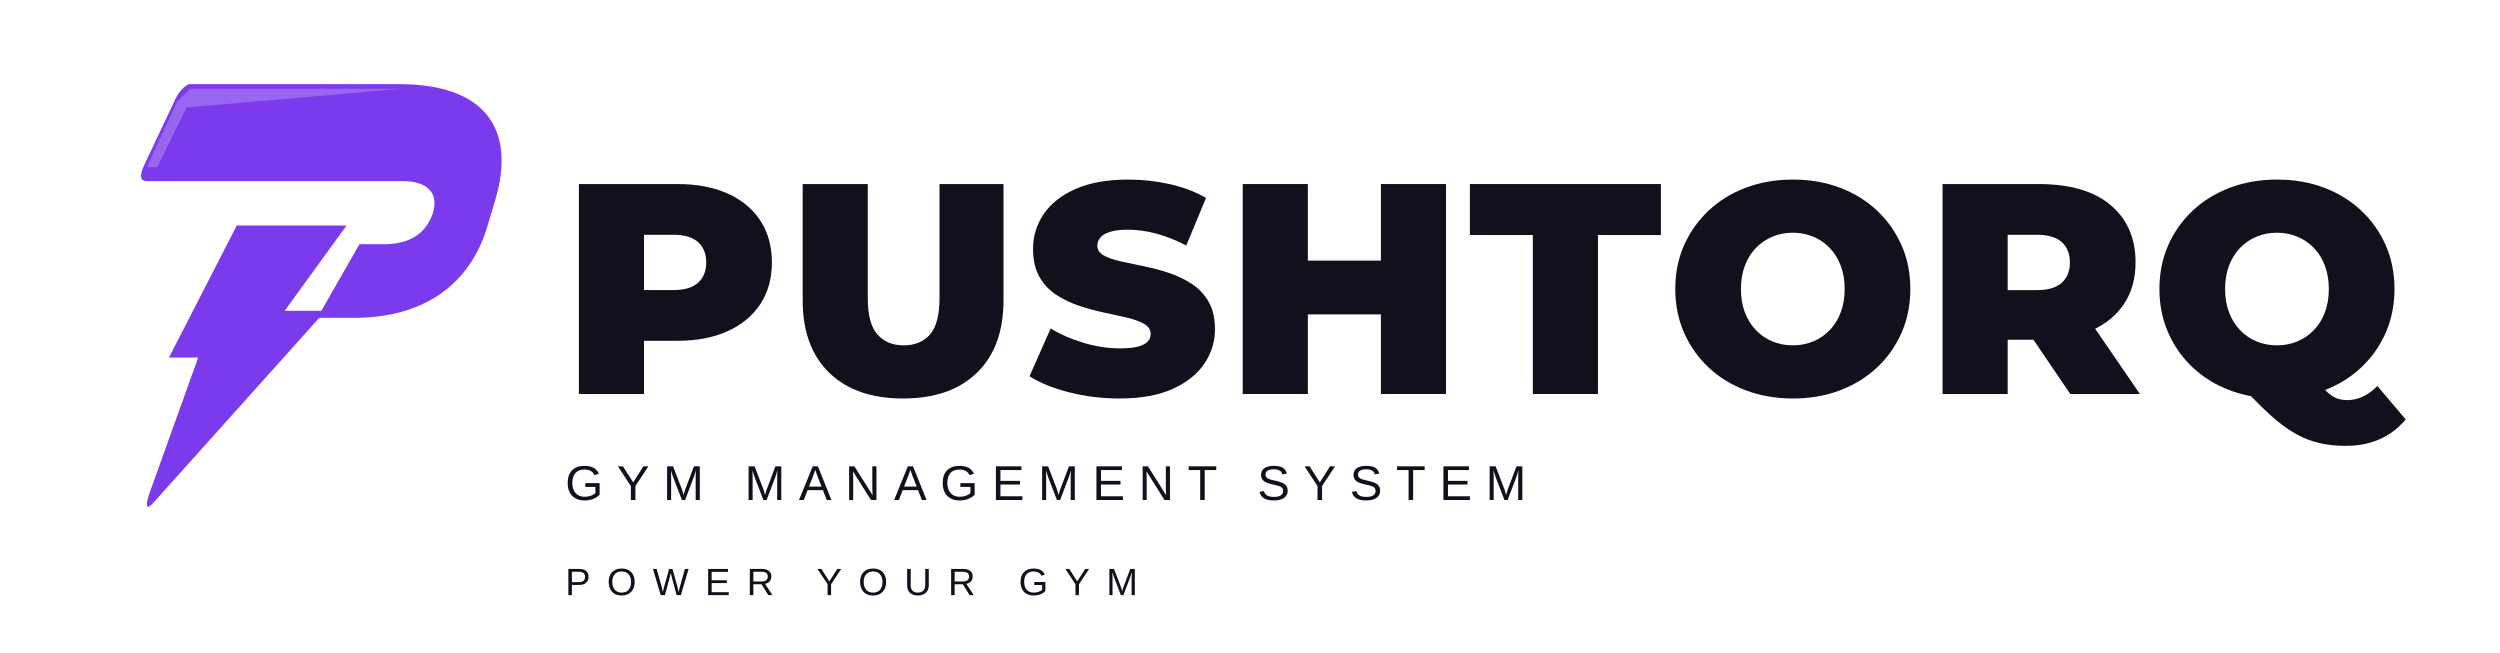
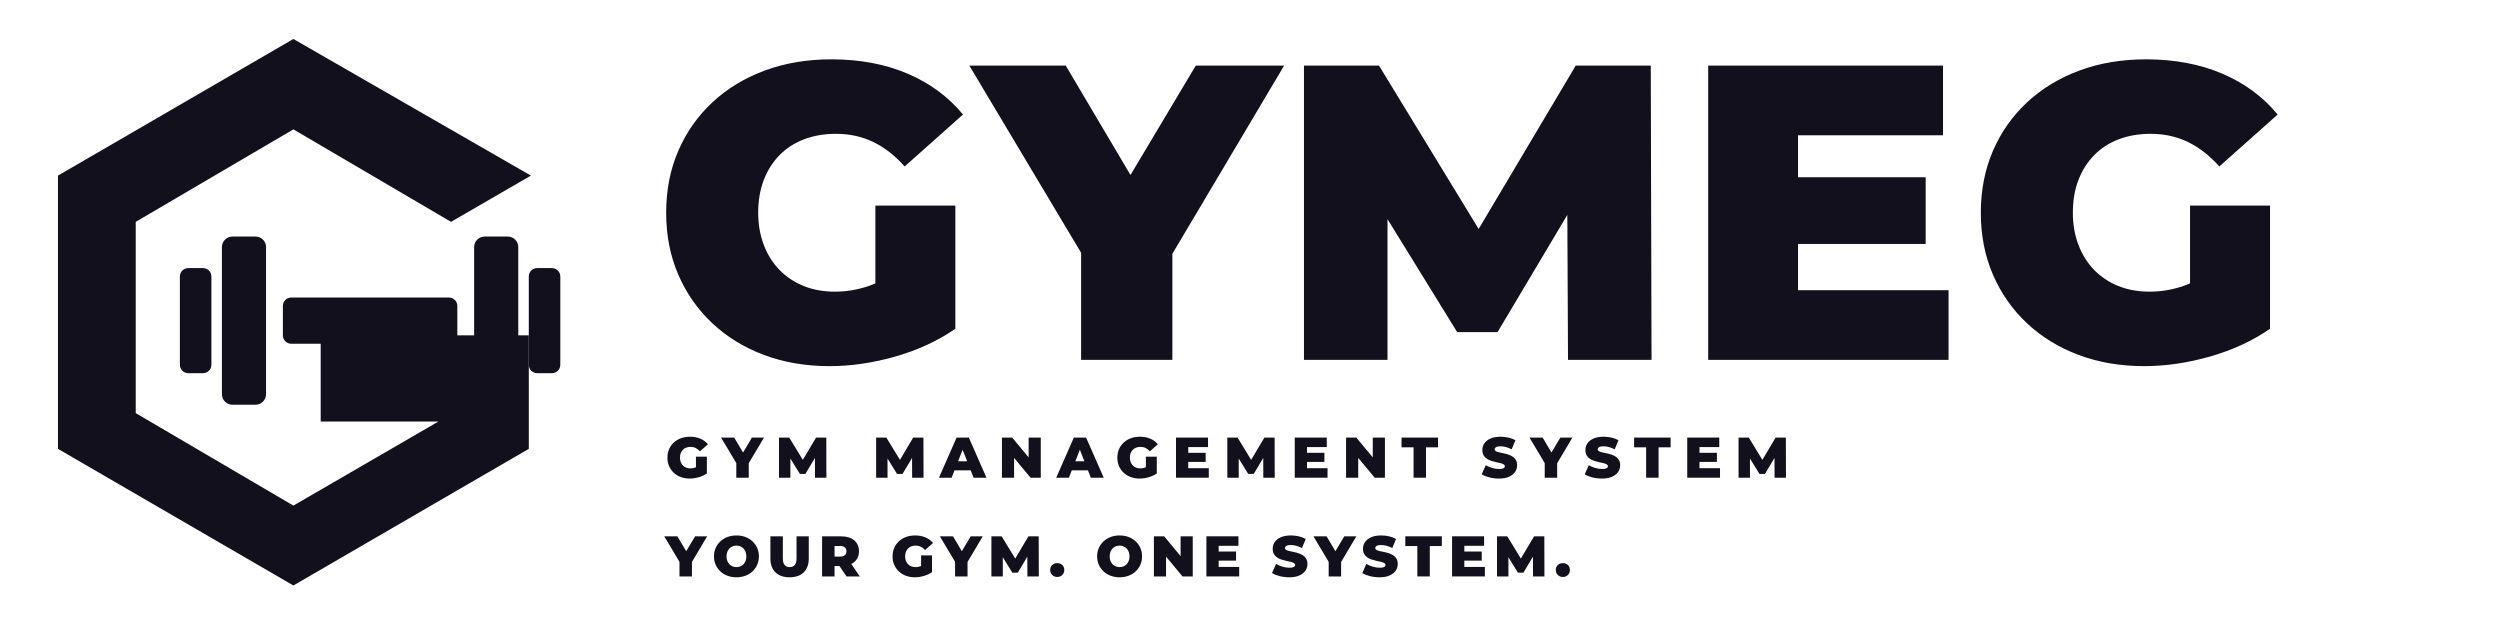
- <svg xmlns="http://www.w3.org/2000/svg" viewBox="0 0 920 240">
-   <g transform="translate(8,0) scale(.43)">
-     <path fill="#7C3AED" fill-rule="evenodd" d="M143 72H323C395 72 424 109 405 172L399 192C384 245 342 272 285 272H253L289 209H310C332 209 346 200 352 182C357 165 347 155 326 155H107Q99 155 104 143L130 88Q135 76 143 72Z" />
-     <path fill="#7C3AED" d="M184 193H278L225 266H260L112 431Q104 439 109 423L151 306H126Z" />
-     <path fill="#F5F3FF" opacity=".24" d="M144 76H324L141 92L116 143H107L133 87Z" />
+ <svg xmlns="http://www.w3.org/2000/svg" viewBox="0 0 785 195" role="img" aria-label="GYMEG — YOUR GYM. ONE SYSTEM.">
+   <defs>
+     <linearGradient id="purple" x1="0" y1="0" x2="1" y2="1">
+       <stop stop-color="#A855F7" />
+       <stop offset="1" stop-color="#7C3AED" />
+     </linearGradient>
+   </defs>
+   <g transform="translate(5 3) scale(.66)">
+     <path d="M245 79 132 14 20 79V209L132 274 244 209V155H145V196H201L132 236 57 192V101L132 57 207 101Z" fill="#12101C" />
+     <g fill="#12101C">
+       <rect x="78" y="123" width="15" height="50" rx="4" />
+       <rect x="98" y="108" width="21" height="80" rx="5" />
+       <rect x="127" y="137" width="83" height="22" rx="4" />
+       <rect x="218" y="108" width="21" height="80" rx="5" />
+       <rect x="244" y="123" width="15" height="50" rx="4" />
+     </g>
  </g>
-   <g transform="translate(206,145) scale(0.1103896,-0.1103896)">
-     <path fill="#12101C" transform="translate(0,0)" d="M63.67 0V700H391.829Q488.898 700 559.545 668.388Q630.192 636.776 668.649 577.896Q707.106 519.016 707.106 438.637Q707.106 358.412 668.649 299.955Q630.192 241.498 559.545 209.463Q488.898 177.429 391.829 177.429H184.122L280.747 271.139V0ZM280.747 247.31 184.122 346.555H378.535Q434.049 346.555 461.117 371.114Q488.184 395.673 488.184 438.637Q488.184 481.755 461.117 506.314Q434.049 530.874 378.535 530.874H184.122L280.747 630.118Z" />
-     <path fill="#12101C" transform="translate(752,0)" d="M392.465 -14.914Q234.567 -14.914 146.118 71.0Q57.67 156.914 57.67 313.294V700H274.747V319.829Q274.747 234.865 306.849 198.573Q338.951 162.281 394.31 162.281Q450.514 162.281 482.194 198.573Q513.874 234.865 513.874 319.829V700H727.261V313.294Q727.261 156.914 638.812 71.0Q550.363 -14.914 392.465 -14.914Z" />
-     <path fill="#12101C" transform="translate(1549,0)" d="M316.759 -14.914Q229.845 -14.914 149.086 5.706Q68.327 26.327 16.878 59.257L87.449 218.539Q136.053 188.763 197.631 170.488Q259.208 152.212 318.449 152.212Q356.171 152.212 378.231 158.03Q400.29 163.849 410.531 174.52Q420.772 185.192 420.772 199.673Q420.772 221 399.461 233.473Q378.151 245.947 343.263 254.223Q308.376 262.498 266.755 271.231Q225.135 279.963 183.092 293.886Q141.049 307.808 106.161 330.576Q71.274 353.343 49.963 390.533Q28.653 427.723 28.653 483.723Q28.653 547.327 64.067 599.741Q99.482 652.155 170.198 683.535Q240.914 714.914 346.743 714.914Q416.347 714.914 484.106 699.759Q551.865 684.604 605.314 653.759L539.588 495.168Q488.518 521.633 439.786 534.71Q391.053 547.788 344.898 547.788Q307.486 547.788 285.004 540.547Q262.522 533.306 252.781 521.29Q243.041 509.274 243.041 494.637Q243.041 474.155 264.351 462.104Q285.661 450.053 320.549 442.277Q355.436 434.502 397.479 426.114Q439.522 417.726 481.143 403.882Q522.763 390.037 557.651 367.347Q592.539 344.657 613.849 307.89Q635.159 271.122 635.159 216.122Q635.159 153.518 599.667 101.104Q564.175 48.69 493.804 16.888Q423.433 -14.914 316.759 -14.914Z" />
-     <path fill="#12101C" transform="translate(2213,0)" d="M524.339 0V700H741.416V0ZM63.67 0V700H280.747V0ZM265.677 265.445V444.71H539.253V265.445Z" />
-     <path fill="#12101C" transform="translate(3030,0)" d="M213.808 0V530.029H4V700H640.694V530.029H430.885V0Z" />
-     <path fill="#12101C" transform="translate(3687,0)" d="M423.991 -14.914Q339.223 -14.914 267.309 12.086Q195.396 39.086 142.784 88.431Q90.171 137.776 60.904 204.481Q31.637 271.186 31.637 350.398Q31.637 429.611 60.907 495.737Q90.177 561.862 142.806 611.411Q195.435 660.959 267.234 687.937Q339.033 714.914 423.535 714.914Q508.759 714.914 580.152 687.964Q651.545 661.014 704.141 611.516Q756.737 562.017 786.007 495.838Q815.277 429.659 815.277 350.383Q815.277 271.107 786.01 204.364Q756.743 137.62 704.144 88.303Q651.545 38.986 580.152 12.036Q508.759 -14.914 423.991 -14.914ZM423.497 162.281Q460.102 162.281 491.483 175.39Q522.864 188.499 546.446 212.915Q570.029 237.33 583.192 272.049Q596.355 306.767 596.355 350.047Q596.355 393.327 583.21 427.985Q570.064 462.643 546.474 487.067Q522.884 511.492 491.531 524.605Q460.178 537.719 423.573 537.719Q386.967 537.719 355.54 524.6Q324.113 511.481 300.497 487.048Q276.88 462.615 263.72 427.944Q250.559 393.274 250.559 350.051Q250.559 306.829 263.712 272.11Q276.866 237.392 300.47 212.922Q324.073 188.453 355.482 175.367Q386.892 162.281 423.497 162.281Z" />
-     <path fill="#12101C" transform="translate(4546,0)" d="M63.67 0V700H383.38Q540.657 700 623.882 629.853Q707.106 559.706 707.106 438.637Q707.106 358.412 668.649 300.455Q630.192 242.498 559.545 211.731Q488.898 180.963 391.829 180.963H184.122L280.747 271.139V0ZM489.494 0 316.564 254.845H546.865L721.641 0ZM280.747 247.31 184.122 346.4H378.535Q434.049 346.4 461.117 371.037Q488.184 395.673 488.184 438.637Q488.184 481.755 461.117 506.314Q434.049 530.874 378.535 530.874H184.122L280.747 630.118Z" />
-     <path fill="#12101C" transform="translate(5301,0)" d="M423.568 -14.914Q339.223 -14.914 267.309 12.086Q195.396 39.086 142.784 88.431Q90.171 137.776 60.904 204.505Q31.637 271.234 31.637 350Q31.637 429.611 60.904 495.918Q90.171 562.224 142.803 611.592Q195.435 660.959 267.295 687.937Q339.155 714.914 423.535 714.914Q508.759 714.914 580.152 687.964Q651.545 661.014 704.144 611.697Q756.743 562.38 786.01 496.019Q815.277 429.659 815.277 349.984Q815.277 271.155 786.01 204.388Q756.743 137.62 704.144 88.303Q651.545 38.986 580.152 12.036Q508.759 -14.914 423.568 -14.914ZM652.535 -172.812Q605.551 -172.812 564.947 -163.467Q524.343 -154.122 485.851 -132.588Q447.359 -111.053 405.6 -73.794Q363.841 -36.535 312.702 18.604L537.779 74.261Q562.555 37.261 581.028 16.796Q599.502 -3.67 617.398 -11.98Q635.294 -20.29 657.064 -20.29Q712.171 -20.29 758.257 26.726L852.657 -84.743Q778.588 -172.812 652.535 -172.812ZM423.535 162.281Q460.102 162.281 491.472 175.367Q522.841 188.453 546.445 212.924Q570.048 237.396 583.202 272.116Q596.355 306.837 596.355 350Q596.355 393.327 583.202 428.001Q570.048 462.675 546.445 487.111Q522.841 511.547 491.472 524.633Q460.102 537.719 423.535 537.719Q386.967 537.719 355.52 524.633Q324.073 511.547 300.47 487.111Q276.866 462.675 263.712 428.001Q250.559 393.327 250.559 350Q250.559 306.837 263.712 272.116Q276.866 237.396 300.47 212.924Q324.073 188.453 355.52 175.367Q386.967 162.281 423.535 162.281Z" />
-   </g>
-   <text x="208" y="184" font-family="Arial,sans-serif" font-size="18" letter-spacing="5" fill="#12101C">GYM MANAGEMENT SYSTEM</text>
-   <text x="208" y="219" font-family="Arial,sans-serif" font-size="14" letter-spacing="6" fill="#12101C">POWER YOUR GYM</text>
+   <path d="M420.155 -14.914Q335.776 -14.914 264.741 11.586Q193.706 38.086 141.516 87.008Q89.327 135.931 60.482 202.698Q31.637 269.465 31.637 350Q31.637 430.535 60.482 497.302Q89.327 564.069 142.016 612.992Q194.706 661.914 266.586 688.414Q338.465 714.914 424.69 714.914Q525.898 714.914 605.614 681.0Q685.33 647.086 737.71 583.637L598.963 460.098Q564.567 498.719 524.439 518.219Q484.31 537.719 435.604 537.719Q393.657 537.719 359.443 524.633Q325.228 511.547 301.057 486.763Q276.885 461.98 263.722 427.653Q250.559 393.327 250.559 350Q250.559 308.518 263.722 273.769Q276.885 239.02 301.057 214.159Q325.228 189.298 358.52 175.79Q391.812 162.281 432.914 162.281Q475.086 162.281 514.947 176.324Q554.808 190.367 597.963 224.453L719.571 74.086Q657.277 30.931 576.984 8.008Q496.69 -14.914 420.155 -14.914ZM719.571 74.086 529.306 101.759V366.984H719.571Z" transform="translate(205.000 113) scale(0.132 -0.132)" fill="#12101C" />
+   <path d="M242.118 0V301.571L291.776 171.584L-23.743 700H205.559L425.832 327.865H292.776L514.894 700H725.057L411.228 171.584L459.196 301.571V0Z" transform="translate(307.508 113) scale(0.132 -0.132)" fill="#12101C" />
+   <path d="M63.67 0V700H242.159L526.812 233.383H432.878L710.151 700H888.641L890.486 0H691.772L689.927 399.266H722.531L524.122 65.947H428.188L222.555 399.266H262.383V0Z" transform="translate(401.040 113) scale(0.132 -0.132)" fill="#12101C" />
+   <path d="M63.67 0V700H622.277V534.253H277.367V165.747H635.433V0ZM262.453 275.739V434.416H580.967V275.739Z" transform="translate(527.968 113) scale(0.132 -0.132)" fill="#12101C" />
+   <path d="M420.155 -14.914Q335.776 -14.914 264.741 11.586Q193.706 38.086 141.516 87.008Q89.327 135.931 60.482 202.698Q31.637 269.465 31.637 350Q31.637 430.535 60.482 497.302Q89.327 564.069 142.016 612.992Q194.706 661.914 266.586 688.414Q338.465 714.914 424.69 714.914Q525.898 714.914 605.614 681.0Q685.33 647.086 737.71 583.637L598.963 460.098Q564.567 498.719 524.439 518.219Q484.31 537.719 435.604 537.719Q393.657 537.719 359.443 524.633Q325.228 511.547 301.057 486.763Q276.885 461.98 263.722 427.653Q250.559 393.327 250.559 350Q250.559 308.518 263.722 273.769Q276.885 239.02 301.057 214.159Q325.228 189.298 358.52 175.79Q391.812 162.281 432.914 162.281Q475.086 162.281 514.947 176.324Q554.808 190.367 597.963 224.453L719.571 74.086Q657.277 30.931 576.984 8.008Q496.69 -14.914 420.155 -14.914ZM719.571 74.086 529.306 101.759V366.984H719.571Z" transform="translate(617.804 113) scale(0.132 -0.132)" fill="#12101C" />
+   <path d="M420.155 -14.914Q335.776 -14.914 264.741 11.586Q193.706 38.086 141.516 87.008Q89.327 135.931 60.482 202.698Q31.637 269.465 31.637 350Q31.637 430.535 60.482 497.302Q89.327 564.069 142.016 612.992Q194.706 661.914 266.586 688.414Q338.465 714.914 424.69 714.914Q525.898 714.914 605.614 681.0Q685.33 647.086 737.71 583.637L598.963 460.098Q564.567 498.719 524.439 518.219Q484.31 537.719 435.604 537.719Q393.657 537.719 359.443 524.633Q325.228 511.547 301.057 486.763Q276.885 461.98 263.722 427.653Q250.559 393.327 250.559 350Q250.559 308.518 263.722 273.769Q276.885 239.02 301.057 214.159Q325.228 189.298 358.52 175.79Q391.812 162.281 432.914 162.281Q475.086 162.281 514.947 176.324Q554.808 190.367 597.963 224.453L719.571 74.086Q657.277 30.931 576.984 8.008Q496.69 -14.914 420.155 -14.914ZM719.571 74.086 529.306 101.759V366.984H719.571Z" transform="translate(209.000 150) scale(0.018 -0.018)" fill="#12101C" />
+   <path d="M242.118 0V301.571L291.776 171.584L-23.743 700H205.559L425.832 327.865H292.776L514.894 700H725.057L411.228 171.584L459.196 301.571V0Z" transform="translate(226.842 150) scale(0.018 -0.018)" fill="#12101C" />
+   <path d="M63.67 0V700H242.159L526.812 233.383H432.878L710.151 700H888.641L890.486 0H691.772L689.927 399.266H722.531L524.122 65.947H428.188L222.555 399.266H262.383V0Z" transform="translate(243.460 150) scale(0.018 -0.018)" fill="#12101C" />
+   <path d="" transform="translate(264.632 150) scale(0.018 -0.018)" fill="#12101C" />
+   <path d="M63.67 0V700H242.159L526.812 233.383H432.878L710.151 700H888.641L890.486 0H691.772L689.927 399.266H722.531L524.122 65.947H428.188L222.555 399.266H262.383V0Z" transform="translate(273.960 150) scale(0.018 -0.018)" fill="#12101C" />
+   <path d="M-16.518 0 291.033 700H504.575L812.281 0H587.514L353.604 595.6H438.469L204.559 0ZM158.967 129.135 214.469 287.037H546.396L602.053 129.135Z" transform="translate(295.132 150) scale(0.018 -0.018)" fill="#12101C" />
+   <path d="M63.67 0V700H242.159L612.894 253.836H529.408V700H741.416V0H562.927L192.192 446.164H275.677V0Z" transform="translate(313.460 150) scale(0.018 -0.018)" fill="#12101C" />
+   <path d="M-16.518 0 291.033 700H504.575L812.281 0H587.514L353.604 595.6H438.469L204.559 0ZM158.967 129.135 214.469 287.037H546.396L602.053 129.135Z" transform="translate(331.950 150) scale(0.018 -0.018)" fill="#12101C" />
+   <path d="M420.155 -14.914Q335.776 -14.914 264.741 11.586Q193.706 38.086 141.516 87.008Q89.327 135.931 60.482 202.698Q31.637 269.465 31.637 350Q31.637 430.535 60.482 497.302Q89.327 564.069 142.016 612.992Q194.706 661.914 266.586 688.414Q338.465 714.914 424.69 714.914Q525.898 714.914 605.614 681.0Q685.33 647.086 737.71 583.637L598.963 460.098Q564.567 498.719 524.439 518.219Q484.31 537.719 435.604 537.719Q393.657 537.719 359.443 524.633Q325.228 511.547 301.057 486.763Q276.885 461.98 263.722 427.653Q250.559 393.327 250.559 350Q250.559 308.518 263.722 273.769Q276.885 239.02 301.057 214.159Q325.228 189.298 358.52 175.79Q391.812 162.281 432.914 162.281Q475.086 162.281 514.947 176.324Q554.808 190.367 597.963 224.453L719.571 74.086Q657.277 30.931 576.984 8.008Q496.69 -14.914 420.155 -14.914ZM719.571 74.086 529.306 101.759V366.984H719.571Z" transform="translate(350.278 150) scale(0.018 -0.018)" fill="#12101C" />
+   <path d="M63.67 0V700H622.277V534.253H277.367V165.747H635.433V0ZM262.453 275.739V434.416H580.967V275.739Z" transform="translate(368.120 150) scale(0.018 -0.018)" fill="#12101C" />
+   <path d="M63.67 0V700H242.159L526.812 233.383H432.878L710.151 700H888.641L890.486 0H691.772L689.927 399.266H722.531L524.122 65.947H428.188L222.555 399.266H262.383V0Z" transform="translate(384.234 150) scale(0.018 -0.018)" fill="#12101C" />
+   <path d="M63.67 0V700H622.277V534.253H277.367V165.747H635.433V0ZM262.453 275.739V434.416H580.967V275.739Z" transform="translate(405.406 150) scale(0.018 -0.018)" fill="#12101C" />
+   <path d="M63.67 0V700H242.159L612.894 253.836H529.408V700H741.416V0H562.927L192.192 446.164H275.677V0Z" transform="translate(421.520 150) scale(0.018 -0.018)" fill="#12101C" />
+   <path d="M213.808 0V530.029H4V700H640.694V530.029H430.885V0Z" transform="translate(440.010 150) scale(0.018 -0.018)" fill="#12101C" />
+   <path d="" transform="translate(455.620 150) scale(0.018 -0.018)" fill="#12101C" />
+   <path d="M316.759 -14.914Q229.845 -14.914 149.086 5.706Q68.327 26.327 16.878 59.257L87.449 218.539Q136.053 188.763 197.631 170.488Q259.208 152.212 318.449 152.212Q356.171 152.212 378.231 158.03Q400.29 163.849 410.531 174.52Q420.772 185.192 420.772 199.673Q420.772 221 399.461 233.473Q378.151 245.947 343.263 254.223Q308.376 262.498 266.755 271.231Q225.135 279.963 183.092 293.886Q141.049 307.808 106.161 330.576Q71.274 353.343 49.963 390.533Q28.653 427.723 28.653 483.723Q28.653 547.327 64.067 599.741Q99.482 652.155 170.198 683.535Q240.914 714.914 346.743 714.914Q416.347 714.914 484.106 699.759Q551.865 684.604 605.314 653.759L539.588 495.168Q488.518 521.633 439.786 534.71Q391.053 547.788 344.898 547.788Q307.486 547.788 285.004 540.547Q262.522 533.306 252.781 521.29Q243.041 509.274 243.041 494.637Q243.041 474.155 264.351 462.104Q285.661 450.053 320.549 442.277Q355.436 434.502 397.479 426.114Q439.522 417.726 481.143 403.882Q522.763 390.037 557.651 367.347Q592.539 344.657 613.849 307.89Q635.159 271.122 635.159 216.122Q635.159 153.518 599.667 101.104Q564.175 48.69 493.804 16.888Q423.433 -14.914 316.759 -14.914Z" transform="translate(464.948 150) scale(0.018 -0.018)" fill="#12101C" />
+   <path d="M242.118 0V301.571L291.776 171.584L-23.743 700H205.559L425.832 327.865H292.776L514.894 700H725.057L411.228 171.584L459.196 301.571V0Z" transform="translate(480.684 150) scale(0.018 -0.018)" fill="#12101C" />
+   <path d="M316.759 -14.914Q229.845 -14.914 149.086 5.706Q68.327 26.327 16.878 59.257L87.449 218.539Q136.053 188.763 197.631 170.488Q259.208 152.212 318.449 152.212Q356.171 152.212 378.231 158.03Q400.29 163.849 410.531 174.52Q420.772 185.192 420.772 199.673Q420.772 221 399.461 233.473Q378.151 245.947 343.263 254.223Q308.376 262.498 266.755 271.231Q225.135 279.963 183.092 293.886Q141.049 307.808 106.161 330.576Q71.274 353.343 49.963 390.533Q28.653 427.723 28.653 483.723Q28.653 547.327 64.067 599.741Q99.482 652.155 170.198 683.535Q240.914 714.914 346.743 714.914Q416.347 714.914 484.106 699.759Q551.865 684.604 605.314 653.759L539.588 495.168Q488.518 521.633 439.786 534.71Q391.053 547.788 344.898 547.788Q307.486 547.788 285.004 540.547Q262.522 533.306 252.781 521.29Q243.041 509.274 243.041 494.637Q243.041 474.155 264.351 462.104Q285.661 450.053 320.549 442.277Q355.436 434.502 397.479 426.114Q439.522 417.726 481.143 403.882Q522.763 390.037 557.651 367.347Q592.539 344.657 613.849 307.89Q635.159 271.122 635.159 216.122Q635.159 153.518 599.667 101.104Q564.175 48.69 493.804 16.888Q423.433 -14.914 316.759 -14.914Z" transform="translate(497.302 150) scale(0.018 -0.018)" fill="#12101C" />
+   <path d="M213.808 0V530.029H4V700H640.694V530.029H430.885V0Z" transform="translate(513.038 150) scale(0.018 -0.018)" fill="#12101C" />
+   <path d="M63.67 0V700H622.277V534.253H277.367V165.747H635.433V0ZM262.453 275.739V434.416H580.967V275.739Z" transform="translate(528.648 150) scale(0.018 -0.018)" fill="#12101C" />
+   <path d="M63.67 0V700H242.159L526.812 233.383H432.878L710.151 700H888.641L890.486 0H691.772L689.927 399.266H722.531L524.122 65.947H428.188L222.555 399.266H262.383V0Z" transform="translate(544.762 150) scale(0.018 -0.018)" fill="#12101C" />
+   <path d="M242.118 0V301.571L291.776 171.584L-23.743 700H205.559L425.832 327.865H292.776L514.894 700H725.057L411.228 171.584L459.196 301.571V0Z" transform="translate(209.000 181) scale(0.018 -0.018)" fill="#12101C" />
+   <path d="M423.991 -14.914Q339.223 -14.914 267.309 12.086Q195.396 39.086 142.784 88.431Q90.171 137.776 60.904 204.481Q31.637 271.186 31.637 350.398Q31.637 429.611 60.907 495.737Q90.177 561.862 142.806 611.411Q195.435 660.959 267.234 687.937Q339.033 714.914 423.535 714.914Q508.759 714.914 580.152 687.964Q651.545 661.014 704.141 611.516Q756.737 562.017 786.007 495.838Q815.277 429.659 815.277 350.383Q815.277 271.107 786.01 204.364Q756.743 137.62 704.144 88.303Q651.545 38.986 580.152 12.036Q508.759 -14.914 423.991 -14.914ZM423.497 162.281Q460.102 162.281 491.483 175.39Q522.864 188.499 546.446 212.915Q570.029 237.33 583.192 272.049Q596.355 306.767 596.355 350.047Q596.355 393.327 583.21 427.985Q570.064 462.643 546.474 487.067Q522.884 511.492 491.531 524.605Q460.178 537.719 423.573 537.719Q386.967 537.719 355.54 524.6Q324.113 511.481 300.497 487.048Q276.88 462.615 263.72 427.944Q250.559 393.274 250.559 350.051Q250.559 306.829 263.712 272.11Q276.866 237.392 300.47 212.922Q324.073 188.453 355.482 175.367Q386.892 162.281 423.497 162.281Z" transform="translate(223.618 181) scale(0.018 -0.018)" fill="#12101C" />
+   <path d="M392.465 -14.914Q234.567 -14.914 146.118 71.0Q57.67 156.914 57.67 313.294V700H274.747V319.829Q274.747 234.865 306.849 198.573Q338.951 162.281 394.31 162.281Q450.514 162.281 482.194 198.573Q513.874 234.865 513.874 319.829V700H727.261V313.294Q727.261 156.914 638.812 71.0Q550.363 -14.914 392.465 -14.914Z" transform="translate(240.864 181) scale(0.018 -0.018)" fill="#12101C" />
+   <path d="M63.67 0V700H383.38Q540.657 700 623.882 629.853Q707.106 559.706 707.106 438.637Q707.106 358.412 668.649 300.455Q630.192 242.498 559.545 211.731Q488.898 180.963 391.829 180.963H184.122L280.747 271.139V0ZM489.494 0 316.564 254.845H546.865L721.641 0ZM280.747 247.31 184.122 346.4H378.535Q434.049 346.4 461.117 371.037Q488.184 395.673 488.184 438.637Q488.184 481.755 461.117 506.314Q434.049 530.874 378.535 530.874H184.122L280.747 630.118Z" transform="translate(256.994 181) scale(0.018 -0.018)" fill="#12101C" />
+   <path d="" transform="translate(272.368 181) scale(0.018 -0.018)" fill="#12101C" />
+   <path d="M420.155 -14.914Q335.776 -14.914 264.741 11.586Q193.706 38.086 141.516 87.008Q89.327 135.931 60.482 202.698Q31.637 269.465 31.637 350Q31.637 430.535 60.482 497.302Q89.327 564.069 142.016 612.992Q194.706 661.914 266.586 688.414Q338.465 714.914 424.69 714.914Q525.898 714.914 605.614 681.0Q685.33 647.086 737.71 583.637L598.963 460.098Q564.567 498.719 524.439 518.219Q484.31 537.719 435.604 537.719Q393.657 537.719 359.443 524.633Q325.228 511.547 301.057 486.763Q276.885 461.98 263.722 427.653Q250.559 393.327 250.559 350Q250.559 308.518 263.722 273.769Q276.885 239.02 301.057 214.159Q325.228 189.298 358.52 175.79Q391.812 162.281 432.914 162.281Q475.086 162.281 514.947 176.324Q554.808 190.367 597.963 224.453L719.571 74.086Q657.277 30.931 576.984 8.008Q496.69 -14.914 420.155 -14.914ZM719.571 74.086 529.306 101.759V366.984H719.571Z" transform="translate(279.696 181) scale(0.018 -0.018)" fill="#12101C" />
+   <path d="M242.118 0V301.571L291.776 171.584L-23.743 700H205.559L425.832 327.865H292.776L514.894 700H725.057L411.228 171.584L459.196 301.571V0Z" transform="translate(295.538 181) scale(0.018 -0.018)" fill="#12101C" />
+   <path d="M63.67 0V700H242.159L526.812 233.383H432.878L710.151 700H888.641L890.486 0H691.772L689.927 399.266H722.531L524.122 65.947H428.188L222.555 399.266H262.383V0Z" transform="translate(310.156 181) scale(0.018 -0.018)" fill="#12101C" />
+   <path d="M146.726 -9.38Q94.604 -9.38 59.086 24.794Q23.567 58.967 23.567 112.245Q23.567 166.522 59.086 199.351Q94.604 232.179 146.726 232.179Q198.694 232.179 234.212 199.351Q269.73 166.522 269.73 112.245Q269.73 58.967 234.212 24.794Q198.694 -9.38 146.726 -9.38Z" transform="translate(329.328 181) scale(0.018 -0.018)" fill="#12101C" />
+   <path d="" transform="translate(336.602 181) scale(0.018 -0.018)" fill="#12101C" />
+   <path d="M423.991 -14.914Q339.223 -14.914 267.309 12.086Q195.396 39.086 142.784 88.431Q90.171 137.776 60.904 204.481Q31.637 271.186 31.637 350.398Q31.637 429.611 60.907 495.737Q90.177 561.862 142.806 611.411Q195.435 660.959 267.234 687.937Q339.033 714.914 423.535 714.914Q508.759 714.914 580.152 687.964Q651.545 661.014 704.141 611.516Q756.737 562.017 786.007 495.838Q815.277 429.659 815.277 350.383Q815.277 271.107 786.01 204.364Q756.743 137.62 704.144 88.303Q651.545 38.986 580.152 12.036Q508.759 -14.914 423.991 -14.914ZM423.497 162.281Q460.102 162.281 491.483 175.39Q522.864 188.499 546.446 212.915Q570.029 237.33 583.192 272.049Q596.355 306.767 596.355 350.047Q596.355 393.327 583.21 427.985Q570.064 462.643 546.474 487.067Q522.884 511.492 491.531 524.605Q460.178 537.719 423.573 537.719Q386.967 537.719 355.54 524.6Q324.113 511.481 300.497 487.048Q276.88 462.615 263.72 427.944Q250.559 393.274 250.559 350.051Q250.559 306.829 263.712 272.11Q276.866 237.392 300.47 212.922Q324.073 188.453 355.482 175.367Q386.892 162.281 423.497 162.281Z" transform="translate(343.930 181) scale(0.018 -0.018)" fill="#12101C" />
+   <path d="M63.67 0V700H242.159L612.894 253.836H529.408V700H741.416V0H562.927L192.192 446.164H275.677V0Z" transform="translate(361.176 181) scale(0.018 -0.018)" fill="#12101C" />
+   <path d="M63.67 0V700H622.277V534.253H277.367V165.747H635.433V0ZM262.453 275.739V434.416H580.967V275.739Z" transform="translate(377.666 181) scale(0.018 -0.018)" fill="#12101C" />
+   <path d="" transform="translate(391.780 181) scale(0.018 -0.018)" fill="#12101C" />
+   <path d="M316.759 -14.914Q229.845 -14.914 149.086 5.706Q68.327 26.327 16.878 59.257L87.449 218.539Q136.053 188.763 197.631 170.488Q259.208 152.212 318.449 152.212Q356.171 152.212 378.231 158.03Q400.29 163.849 410.531 174.52Q420.772 185.192 420.772 199.673Q420.772 221 399.461 233.473Q378.151 245.947 343.263 254.223Q308.376 262.498 266.755 271.231Q225.135 279.963 183.092 293.886Q141.049 307.808 106.161 330.576Q71.274 353.343 49.963 390.533Q28.653 427.723 28.653 483.723Q28.653 547.327 64.067 599.741Q99.482 652.155 170.198 683.535Q240.914 714.914 346.743 714.914Q416.347 714.914 484.106 699.759Q551.865 684.604 605.314 653.759L539.588 495.168Q488.518 521.633 439.786 534.71Q391.053 547.788 344.898 547.788Q307.486 547.788 285.004 540.547Q262.522 533.306 252.781 521.29Q243.041 509.274 243.041 494.637Q243.041 474.155 264.351 462.104Q285.661 450.053 320.549 442.277Q355.436 434.502 397.479 426.114Q439.522 417.726 481.143 403.882Q522.763 390.037 557.651 367.347Q592.539 344.657 613.849 307.89Q635.159 271.122 635.159 216.122Q635.159 153.518 599.667 101.104Q564.175 48.69 493.804 16.888Q423.433 -14.914 316.759 -14.914Z" transform="translate(399.108 181) scale(0.018 -0.018)" fill="#12101C" />
+   <path d="M242.118 0V301.571L291.776 171.584L-23.743 700H205.559L425.832 327.865H292.776L514.894 700H725.057L411.228 171.584L459.196 301.571V0Z" transform="translate(412.844 181) scale(0.018 -0.018)" fill="#12101C" />
+   <path d="M316.759 -14.914Q229.845 -14.914 149.086 5.706Q68.327 26.327 16.878 59.257L87.449 218.539Q136.053 188.763 197.631 170.488Q259.208 152.212 318.449 152.212Q356.171 152.212 378.231 158.03Q400.29 163.849 410.531 174.52Q420.772 185.192 420.772 199.673Q420.772 221 399.461 233.473Q378.151 245.947 343.263 254.223Q308.376 262.498 266.755 271.231Q225.135 279.963 183.092 293.886Q141.049 307.808 106.161 330.576Q71.274 353.343 49.963 390.533Q28.653 427.723 28.653 483.723Q28.653 547.327 64.067 599.741Q99.482 652.155 170.198 683.535Q240.914 714.914 346.743 714.914Q416.347 714.914 484.106 699.759Q551.865 684.604 605.314 653.759L539.588 495.168Q488.518 521.633 439.786 534.71Q391.053 547.788 344.898 547.788Q307.486 547.788 285.004 540.547Q262.522 533.306 252.781 521.29Q243.041 509.274 243.041 494.637Q243.041 474.155 264.351 462.104Q285.661 450.053 320.549 442.277Q355.436 434.502 397.479 426.114Q439.522 417.726 481.143 403.882Q522.763 390.037 557.651 367.347Q592.539 344.657 613.849 307.89Q635.159 271.122 635.159 216.122Q635.159 153.518 599.667 101.104Q564.175 48.69 493.804 16.888Q423.433 -14.914 316.759 -14.914Z" transform="translate(427.462 181) scale(0.018 -0.018)" fill="#12101C" />
+   <path d="M213.808 0V530.029H4V700H640.694V530.029H430.885V0Z" transform="translate(441.198 181) scale(0.018 -0.018)" fill="#12101C" />
+   <path d="M63.67 0V700H622.277V534.253H277.367V165.747H635.433V0ZM262.453 275.739V434.416H580.967V275.739Z" transform="translate(454.808 181) scale(0.018 -0.018)" fill="#12101C" />
+   <path d="M63.67 0V700H242.159L526.812 233.383H432.878L710.151 700H888.641L890.486 0H691.772L689.927 399.266H722.531L524.122 65.947H428.188L222.555 399.266H262.383V0Z" transform="translate(468.922 181) scale(0.018 -0.018)" fill="#12101C" />
+   <path d="M146.726 -9.38Q94.604 -9.38 59.086 24.794Q23.567 58.967 23.567 112.245Q23.567 166.522 59.086 199.351Q94.604 232.179 146.726 232.179Q198.694 232.179 234.212 199.351Q269.73 166.522 269.73 112.245Q269.73 58.967 234.212 24.794Q198.694 -9.38 146.726 -9.38Z" transform="translate(488.094 181) scale(0.018 -0.018)" fill="#12101C" />
</svg>
